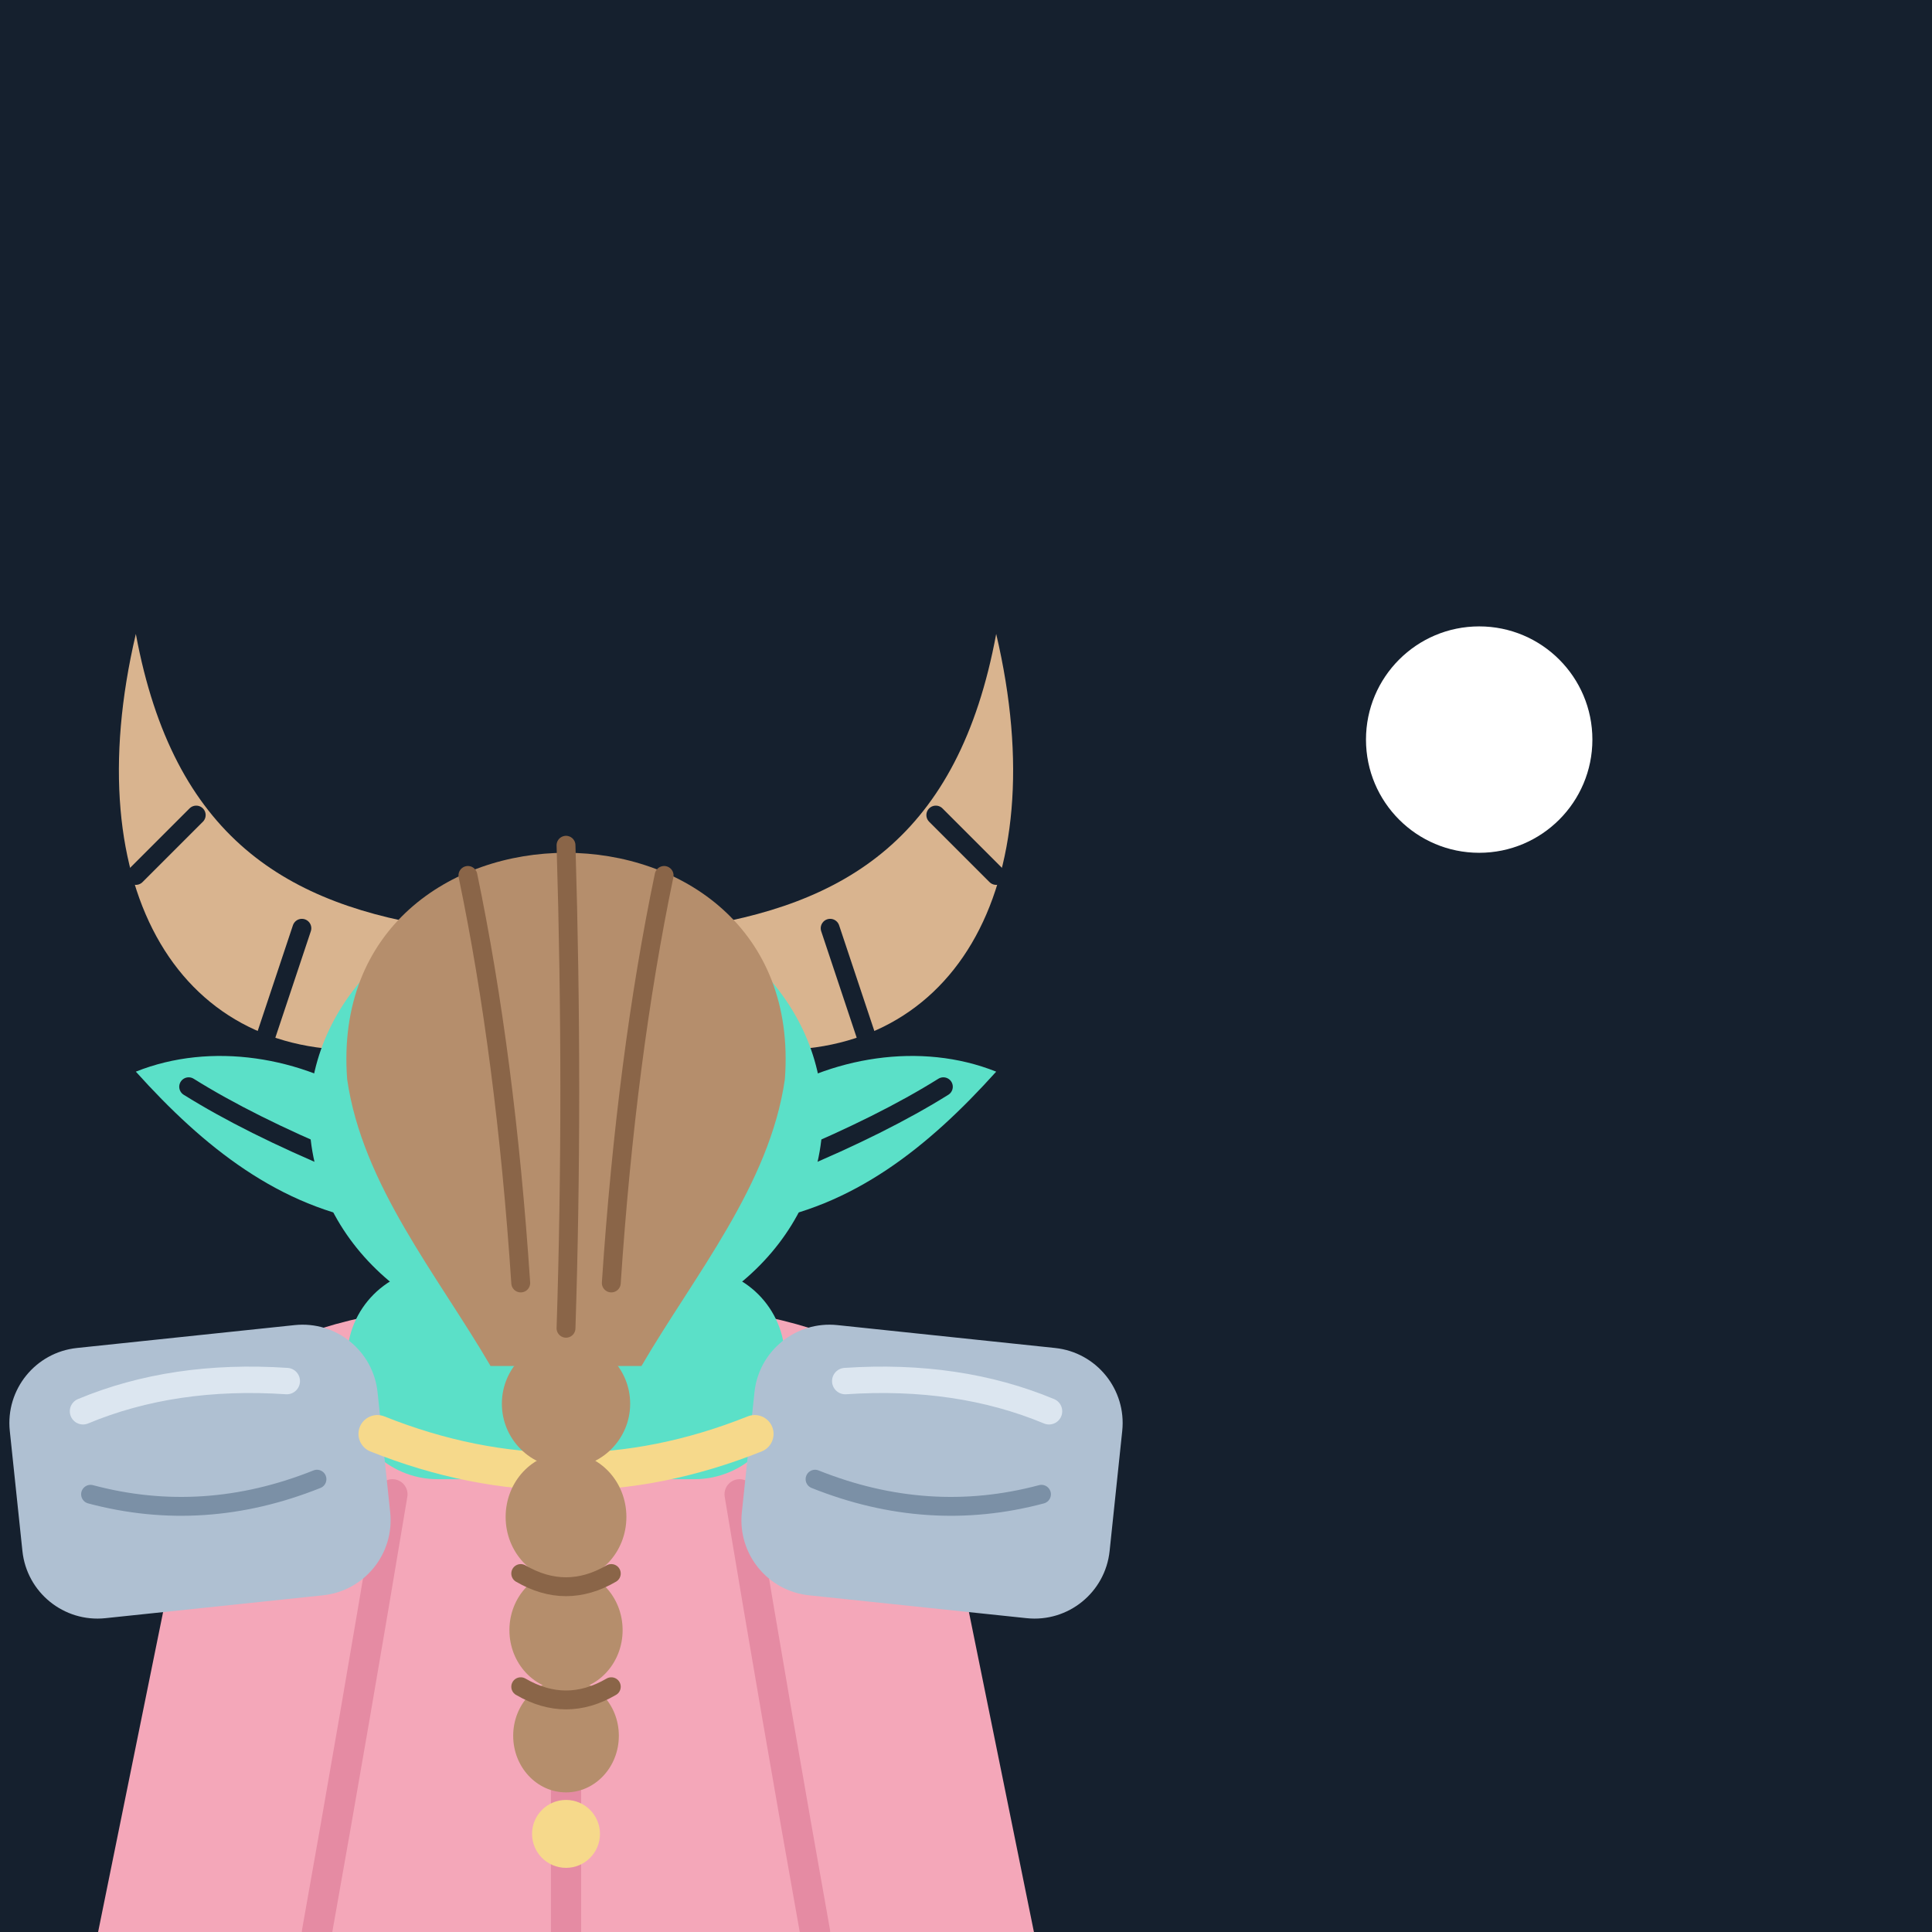
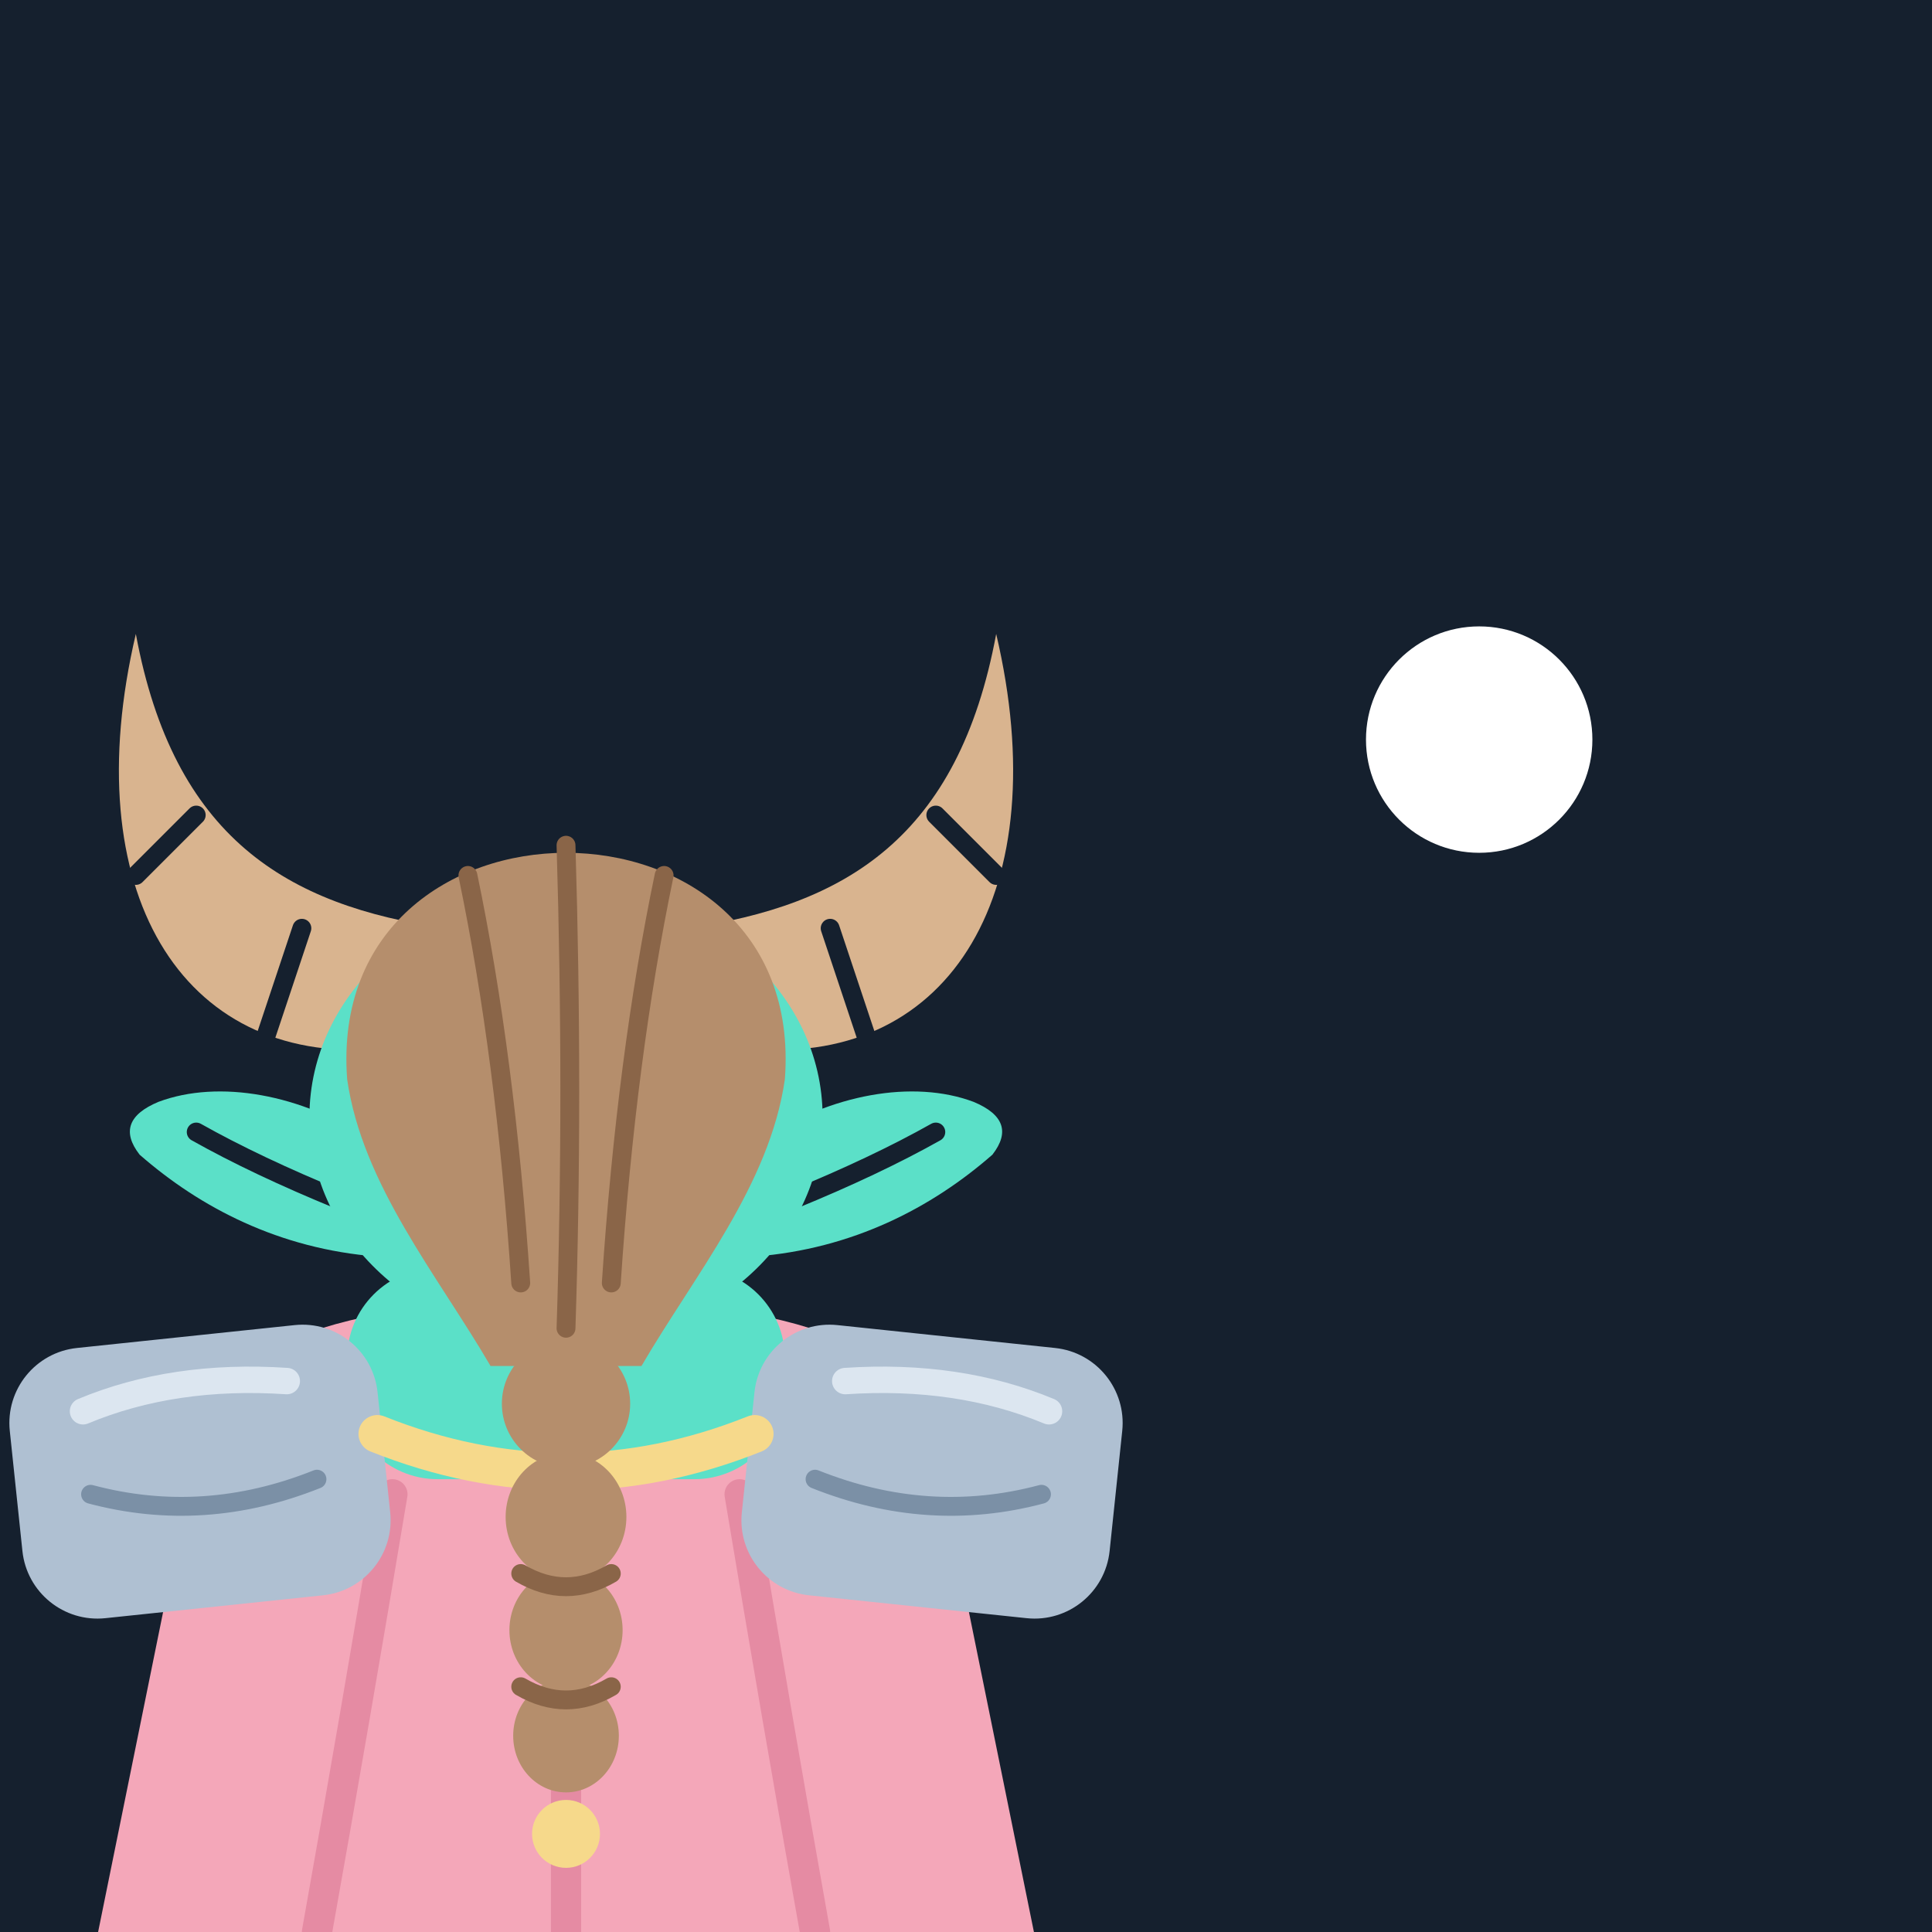
<svg xmlns="http://www.w3.org/2000/svg" viewBox="0 0 512 512" width="512" height="512">
  <rect x="0" y="0" width="512" height="512" fill="#15202E" />
  <path d="M 52 384 C 52 352 108 344 150 344 C 192 344 248 352 248 384 L 274 512 L 26 512 Z" fill="#F4A7B9" />
  <g fill="none" stroke="#E58BA3" stroke-width="8" stroke-linecap="round">
    <path d="M 104 396 Q 94 456 84 512" />
    <path d="M 150 400 L 150 512" />
    <path d="M 196 396 Q 206 456 216 512" />
  </g>
  <rect x="92" y="336" width="116" height="56" rx="24" fill="#5BE0C8" />
  <g fill="#AFC0D2">
    <rect x="4" y="354" width="98" height="72" rx="20" transform="rotate(-6 53 390)" />
    <rect x="198" y="354" width="98" height="72" rx="20" transform="rotate(6 247 390)" />
  </g>
  <g fill="none" stroke-linecap="round">
    <path d="M 24 396 Q 54 404 84 392" stroke="#7B90A6" stroke-width="5" />
    <path d="M 276 396 Q 246 404 216 392" stroke="#7B90A6" stroke-width="5" />
    <path d="M 22 374 Q 46 364 76 366" stroke="#DCE6F0" stroke-width="7" />
    <path d="M 278 374 Q 254 364 224 366" stroke="#DCE6F0" stroke-width="7" />
  </g>
  <path d="M 100 380 Q 150 400 200 380" fill="none" stroke="#F6D98B" stroke-width="10" stroke-linecap="round" />
  <circle cx="150" cy="394" r="11" fill="#F6D98B" />
  <g fill="#B58E6C">
    <ellipse cx="150" cy="372" rx="17" ry="17" />
    <ellipse cx="150" cy="402" rx="16" ry="17" />
    <ellipse cx="150" cy="432" rx="15" ry="16" />
    <ellipse cx="150" cy="460" rx="14" ry="15" />
  </g>
  <path d="M 138 417 Q 150 424 162 417 M 138 447 Q 150 454 162 447" fill="none" stroke="#8A6548" stroke-width="5" stroke-linecap="round" />
  <circle cx="150" cy="486" r="9" fill="#F6D98B" />
  <g fill="#5BE0C8">
-     <path d="M 98 292 C 80 280 56 276 36 284 C 54 304 74 320 100 324 Z" />
-     <path d="M 202 292 C 220 280 244 276 264 284 C 246 304 226 320 200 324 Z" />
+     <path d="M 98 302 C 80 290 58 286 42 292 Q 30 297 37 306 C 53 320 74 331 100 333 Z" />
+     <path d="M 202 302 C 220 290 242 286 258 292 Q 270 297 263 306 C 247 320 226 331 200 333 Z" />
  </g>
  <g fill="none" stroke="#15202E" stroke-width="5" stroke-linecap="round">
-     <path d="M 90 308 Q 66 298 50 288" />
-     <path d="M 210 308 Q 234 298 250 288" />
+     <path d="M 90 318 Q 68 309 52 300" />
+     <path d="M 210 318 Q 232 309 248 300" />
  </g>
  <g fill="#D9B48F">
    <path d="M 100 278 C 48 282 20 236 36 168 C 46 222 76 240 118 246 Z" />
    <path d="M 200 278 C 252 282 280 236 264 168 C 254 222 224 240 182 246 Z" />
  </g>
  <g fill="none" stroke="#15202E" stroke-width="5" stroke-linecap="round">
    <path d="M 70 276 L 80 246" />
    <path d="M 36 232 L 52 216" />
    <path d="M 230 276 L 220 246" />
    <path d="M 264 232 L 248 216" />
  </g>
  <ellipse cx="150" cy="296" rx="68" ry="60" fill="#5BE0C8" />
  <path d="M 92 286 C 86 206 214 206 208 286 C 204 314 184 338 170 362 L 130 362 C 116 338 96 314 92 286 Z" fill="#B58E6C" />
  <path d="M 124 232 Q 134 280 138 340 M 150 224 Q 152 290 150 352 M 176 232 Q 166 280 162 340" fill="none" stroke="#8A6548" stroke-width="5" stroke-linecap="round" />
  <circle cx="392" cy="196" r="30" fill="#FFFFFF" />
</svg>
